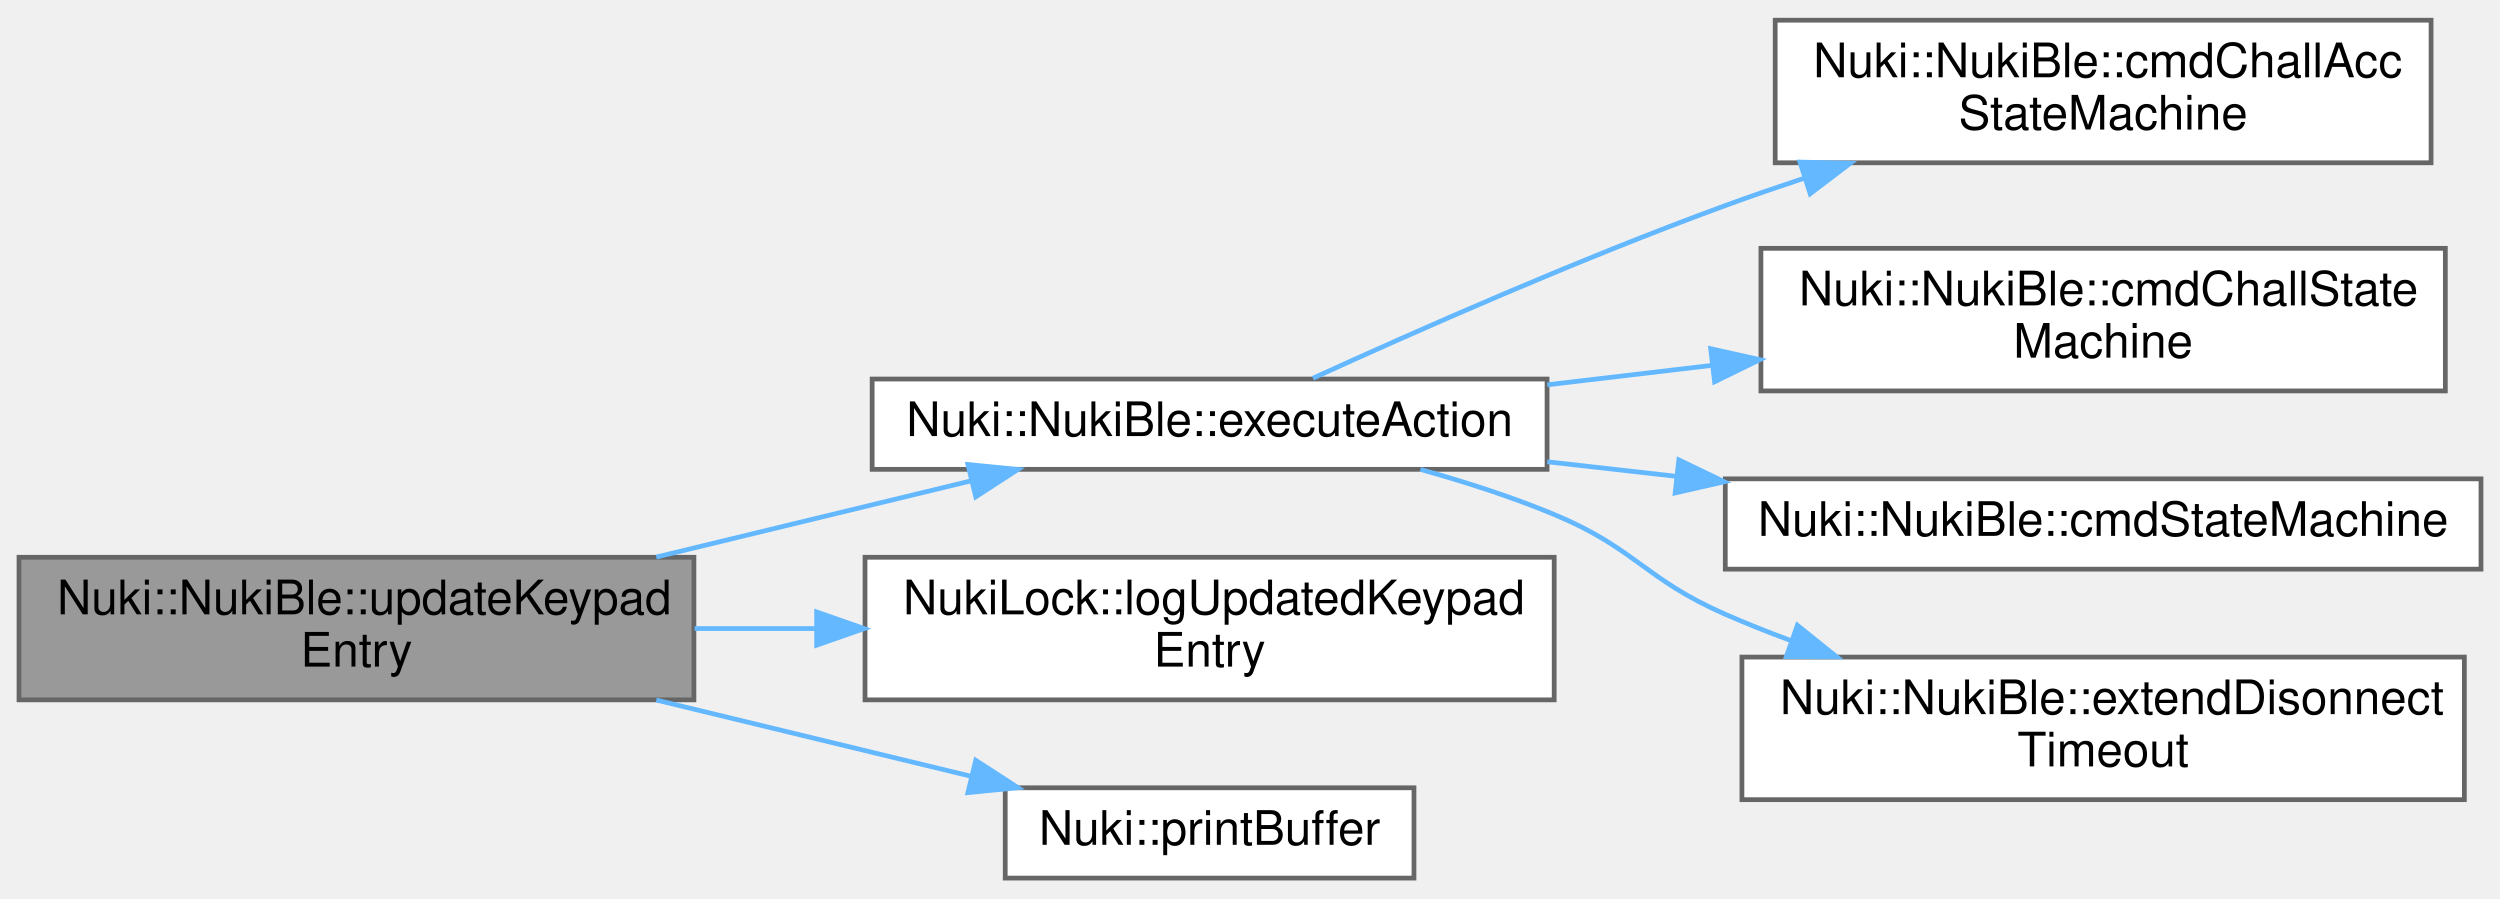
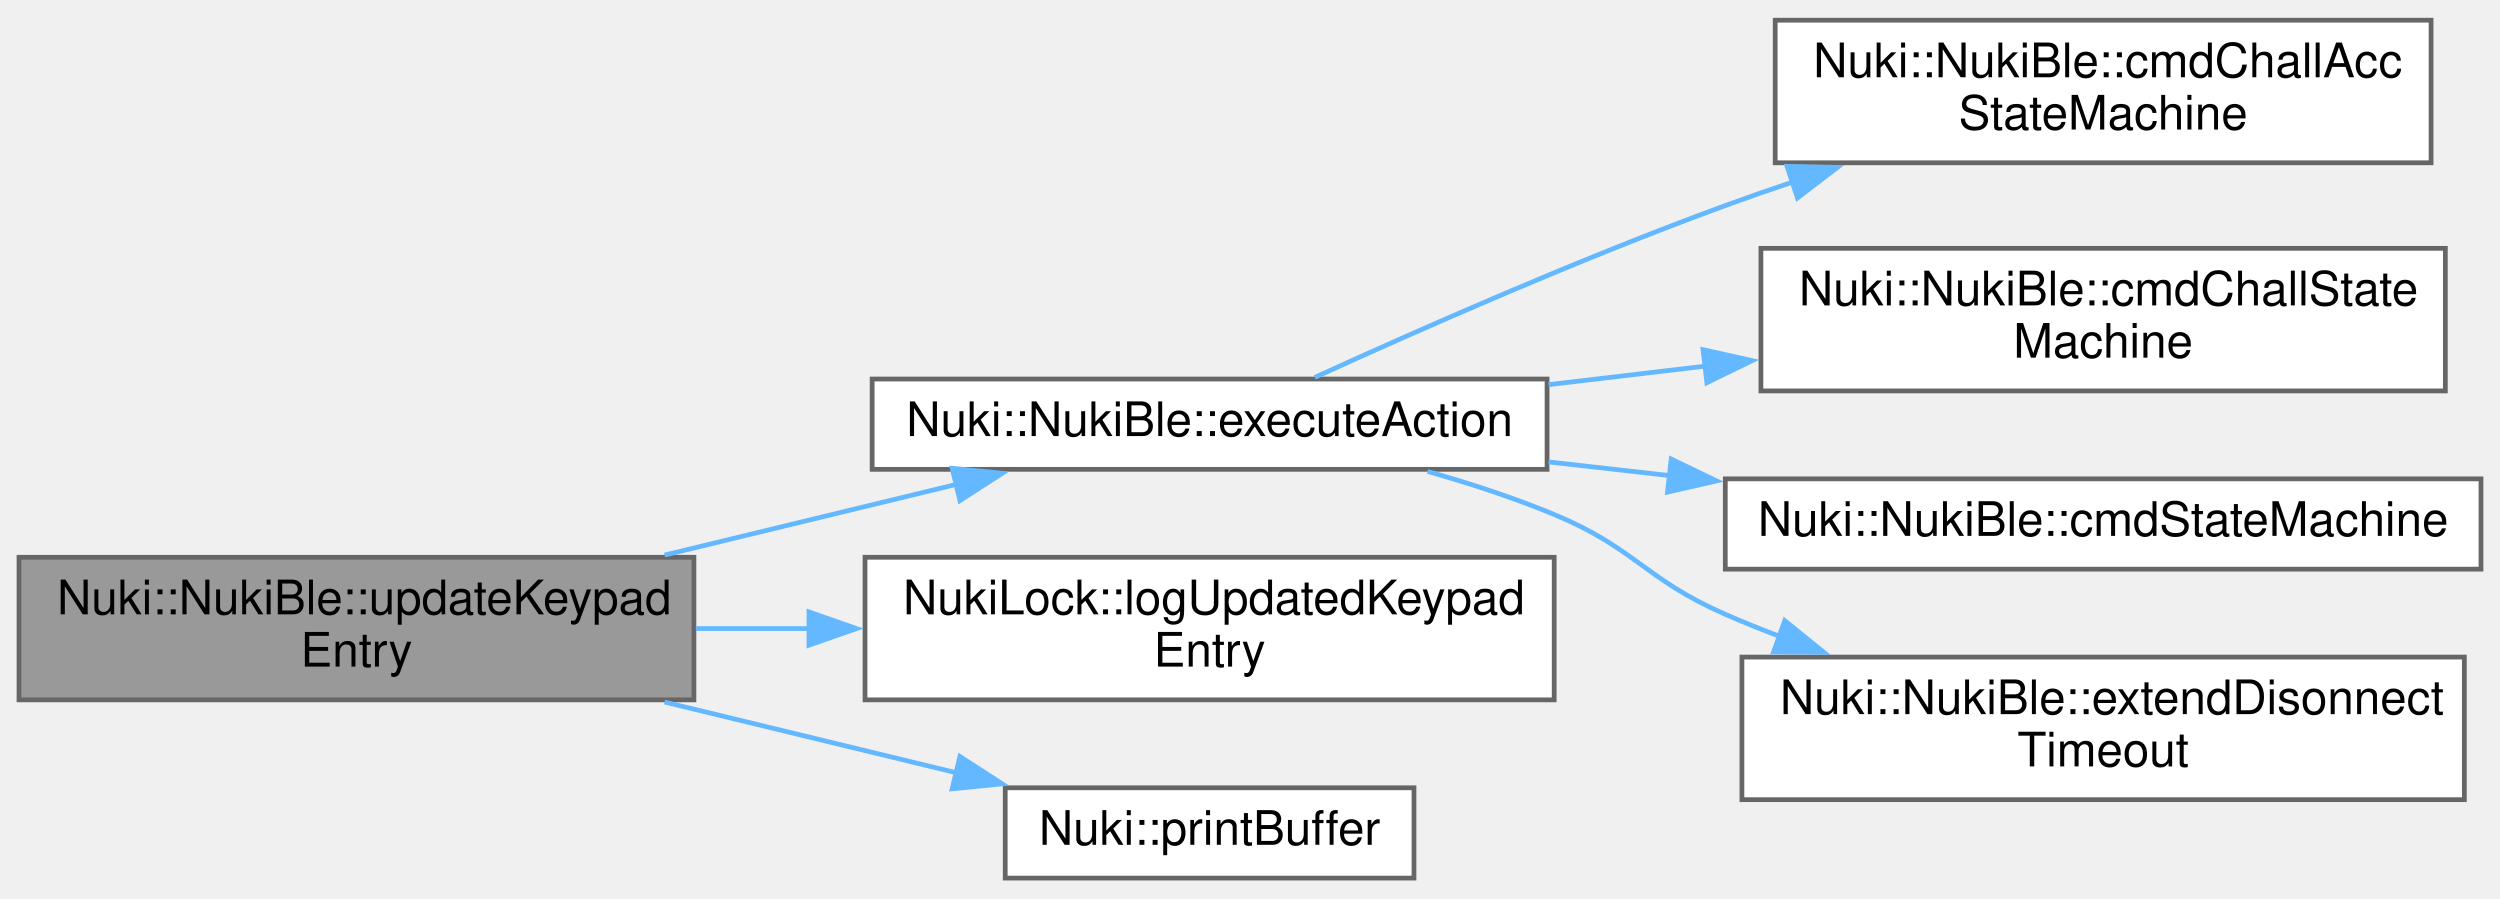
<svg xmlns="http://www.w3.org/2000/svg" xmlns:xlink="http://www.w3.org/1999/xlink" width="526pt" height="189pt" viewBox="0.00 0.00 526.00 188.50">
  <g id="graph0" class="graph" transform="scale(1 1) rotate(0) translate(4 184.5)">
    <g id="node1" class="node">
      <g id="a_node1">
        <a xlink:title="Send an updated keypad entry to the lock via BLE.">
          <polygon fill="#999999" stroke="#666666" points="142,-67.5 0,-67.5 0,-37.5 142,-37.5 142,-67.5" />
          <text text-anchor="start" x="8" y="-55.5" font-family="Helvetica,sans-Serif" font-size="10.00">Nuki::NukiBle::updateKeypad</text>
          <text text-anchor="middle" x="71" y="-44.5" font-family="Helvetica,sans-Serif" font-size="10.00">Entry</text>
        </a>
      </g>
    </g>
    <g id="node2" class="node">
      <g id="a_node2">
        <a xlink:href="class_nuki_1_1_nuki_ble.html#af1f1e299e8d97e053bba80e92ba285d6" target="_top" xlink:title=" ">
          <polygon fill="white" stroke="#666666" points="321.5,-105 179.5,-105 179.5,-86 321.5,-86 321.5,-105" />
          <text text-anchor="middle" x="250.5" y="-93" font-family="Helvetica,sans-Serif" font-size="10.00">Nuki::NukiBle::executeAction</text>
        </a>
      </g>
    </g>
    <g id="edge1" class="edge">
-       <path fill="none" stroke="#63b8ff" d="M134.08,-67.54C155.82,-72.8 179.91,-78.64 200.43,-83.61" />
-       <polygon fill="#63b8ff" stroke="#63b8ff" points="199.65,-87.02 210.19,-85.98 201.3,-80.22 199.65,-87.02" />
+       <path fill="none" stroke="#63b8ff" d="M135.83,-67.96C156.02,-72.85 178.08,-78.2 197.35,-82.87" />
+       <polygon fill="#63b8ff" stroke="#63b8ff" points="196.33,-86.22 206.87,-85.17 197.97,-79.42 196.33,-86.22" />
    </g>
    <g id="node7" class="node">
      <g id="a_node7">
        <a xlink:href="namespace_nuki_lock.html#af2b794f25294d2c5505a91d16687d512" target="_top" xlink:title=" ">
          <polygon fill="white" stroke="#666666" points="323,-67.5 178,-67.5 178,-37.5 323,-37.5 323,-67.5" />
          <text text-anchor="start" x="186" y="-55.5" font-family="Helvetica,sans-Serif" font-size="10.00">NukiLock::logUpdatedKeypad</text>
          <text text-anchor="middle" x="250.5" y="-44.5" font-family="Helvetica,sans-Serif" font-size="10.00">Entry</text>
        </a>
      </g>
    </g>
    <g id="edge6" class="edge">
-       <path fill="none" stroke="#63b8ff" d="M142.15,-52.5C150.58,-52.5 159.24,-52.5 167.82,-52.5" />
-       <polygon fill="#63b8ff" stroke="#63b8ff" points="167.82,-56 177.82,-52.5 167.82,-49 167.82,-56" />
+       <path fill="none" stroke="#63b8ff" d="M142.41,-52.5C150.3,-52.5 158.4,-52.5 166.43,-52.5" />
+       <polygon fill="#63b8ff" stroke="#63b8ff" points="166.21,-56 176.21,-52.5 166.21,-49 166.21,-56" />
    </g>
    <g id="node8" class="node">
      <g id="a_node8">
        <a xlink:href="namespace_nuki.html#a280e19d4682ca4b35d3fe64001da816a" target="_top" xlink:title=" ">
          <polygon fill="white" stroke="#666666" points="293.5,-19 207.5,-19 207.5,0 293.5,0 293.5,-19" />
          <text text-anchor="middle" x="250.5" y="-7" font-family="Helvetica,sans-Serif" font-size="10.00">Nuki::printBuffer</text>
        </a>
      </g>
    </g>
    <g id="edge7" class="edge">
-       <path fill="none" stroke="#63b8ff" d="M134.08,-37.46C155.82,-32.2 179.91,-26.36 200.43,-21.39" />
-       <polygon fill="#63b8ff" stroke="#63b8ff" points="201.3,-24.78 210.19,-19.02 199.65,-17.98 201.3,-24.78" />
+       <path fill="none" stroke="#63b8ff" d="M135.83,-37.04C156.02,-32.15 178.08,-26.8 197.35,-22.13" />
+       <polygon fill="#63b8ff" stroke="#63b8ff" points="197.97,-25.58 206.87,-19.83 196.33,-18.78 197.97,-25.58" />
    </g>
    <g id="node3" class="node">
      <g id="a_node3">
        <a xlink:href="class_nuki_1_1_nuki_ble.html#ada0f3beebd95d35c122e25dd3f9eb886" target="_top" xlink:title=" ">
          <polygon fill="white" stroke="#666666" points="507.5,-180.5 369.5,-180.5 369.5,-150.5 507.5,-150.5 507.5,-180.5" />
          <text text-anchor="start" x="377.5" y="-168.5" font-family="Helvetica,sans-Serif" font-size="10.00">Nuki::NukiBle::cmdChallAcc</text>
          <text text-anchor="middle" x="438.5" y="-157.5" font-family="Helvetica,sans-Serif" font-size="10.00">StateMachine</text>
        </a>
      </g>
    </g>
    <g id="edge2" class="edge">
-       <path fill="none" stroke="#63b8ff" d="M272.24,-105.17C293.7,-114.98 328.3,-130.28 359,-141.5 364.4,-143.48 370.05,-145.42 375.74,-147.31" />
-       <polygon fill="#63b8ff" stroke="#63b8ff" points="374.71,-150.65 385.3,-150.4 376.86,-143.99 374.71,-150.65" />
+       <path fill="none" stroke="#63b8ff" d="M272.64,-105.35C294.13,-115.17 328.49,-130.35 359,-141.5 363.64,-143.2 368.47,-144.88 373.34,-146.51" />
+       <polygon fill="#63b8ff" stroke="#63b8ff" points="372.01,-149.75 382.6,-149.53 374.18,-143.1 372.01,-149.75" />
    </g>
    <g id="node4" class="node">
      <g id="a_node4">
        <a xlink:href="class_nuki_1_1_nuki_ble.html#a59169a9f492793762e3c6ba39b611b07" target="_top" xlink:title=" ">
          <polygon fill="white" stroke="#666666" points="510.5,-132.5 366.5,-132.5 366.5,-102.5 510.5,-102.5 510.5,-132.5" />
          <text text-anchor="start" x="374.5" y="-120.5" font-family="Helvetica,sans-Serif" font-size="10.00">Nuki::NukiBle::cmdChallState</text>
          <text text-anchor="middle" x="438.5" y="-109.5" font-family="Helvetica,sans-Serif" font-size="10.00">Machine</text>
        </a>
      </g>
    </g>
    <g id="edge3" class="edge">
-       <path fill="none" stroke="#63b8ff" d="M321.55,-103.79C332.86,-105.12 344.66,-106.52 356.2,-107.88" />
-       <polygon fill="#63b8ff" stroke="#63b8ff" points="355.93,-111.38 366.27,-109.08 356.75,-104.42 355.93,-111.38" />
+       <path fill="none" stroke="#63b8ff" d="M321.82,-103.82C332.58,-105.09 343.78,-106.42 354.79,-107.72" />
+       <polygon fill="#63b8ff" stroke="#63b8ff" points="354.31,-111.18 364.65,-108.88 355.13,-104.23 354.31,-111.18" />
    </g>
    <g id="node5" class="node">
      <g id="a_node5">
        <a xlink:href="class_nuki_1_1_nuki_ble.html#ad135bb1455665decfddff67772c1d411" target="_top" xlink:title=" ">
          <polygon fill="white" stroke="#666666" points="518,-84 359,-84 359,-65 518,-65 518,-84" />
          <text text-anchor="middle" x="438.5" y="-72" font-family="Helvetica,sans-Serif" font-size="10.00">Nuki::NukiBle::cmdStateMachine</text>
        </a>
      </g>
    </g>
    <g id="edge4" class="edge">
-       <path fill="none" stroke="#63b8ff" d="M321.55,-87.59C330.38,-86.59 339.51,-85.56 348.58,-84.54" />
-       <polygon fill="#63b8ff" stroke="#63b8ff" points="349.23,-87.99 358.78,-83.39 348.45,-81.03 349.23,-87.99" />
+       <path fill="none" stroke="#63b8ff" d="M321.82,-87.56C330.19,-86.62 338.82,-85.64 347.41,-84.67" />
+       <polygon fill="#63b8ff" stroke="#63b8ff" points="347.62,-88.17 357.17,-83.57 346.84,-81.21 347.62,-88.17" />
    </g>
    <g id="node6" class="node">
      <g id="a_node6">
        <a xlink:href="class_nuki_1_1_nuki_ble.html#aed01f10d1ffa769f0f6fadc0d06d328e" target="_top" xlink:title=" ">
          <polygon fill="white" stroke="#666666" points="514.5,-46.5 362.5,-46.5 362.5,-16.5 514.5,-16.5 514.5,-46.5" />
          <text text-anchor="start" x="370.5" y="-34.5" font-family="Helvetica,sans-Serif" font-size="10.00">Nuki::NukiBle::extendDisonnect</text>
          <text text-anchor="middle" x="438.5" y="-23.5" font-family="Helvetica,sans-Serif" font-size="10.00">Timeout</text>
        </a>
      </g>
    </g>
    <g id="edge5" class="edge">
-       <path fill="none" stroke="#63b8ff" d="M294.85,-85.98C304.28,-83.36 314.1,-80.2 323,-76.5 340.1,-69.39 342.03,-62.92 359,-55.5 363.42,-53.57 368.04,-51.73 372.74,-49.99" />
-       <polygon fill="#63b8ff" stroke="#63b8ff" points="374.17,-53.19 382.43,-46.56 371.84,-46.59 374.17,-53.19" />
+       <path fill="none" stroke="#63b8ff" d="M296.36,-85.56C305.33,-83.02 314.58,-80 323,-76.5 340.1,-69.39 342.03,-62.92 359,-55.5 362.75,-53.86 366.64,-52.29 370.6,-50.79" />
+       <polygon fill="#63b8ff" stroke="#63b8ff" points="371.52,-54.17 379.75,-47.5 369.16,-47.59 371.52,-54.17" />
    </g>
  </g>
</svg>
